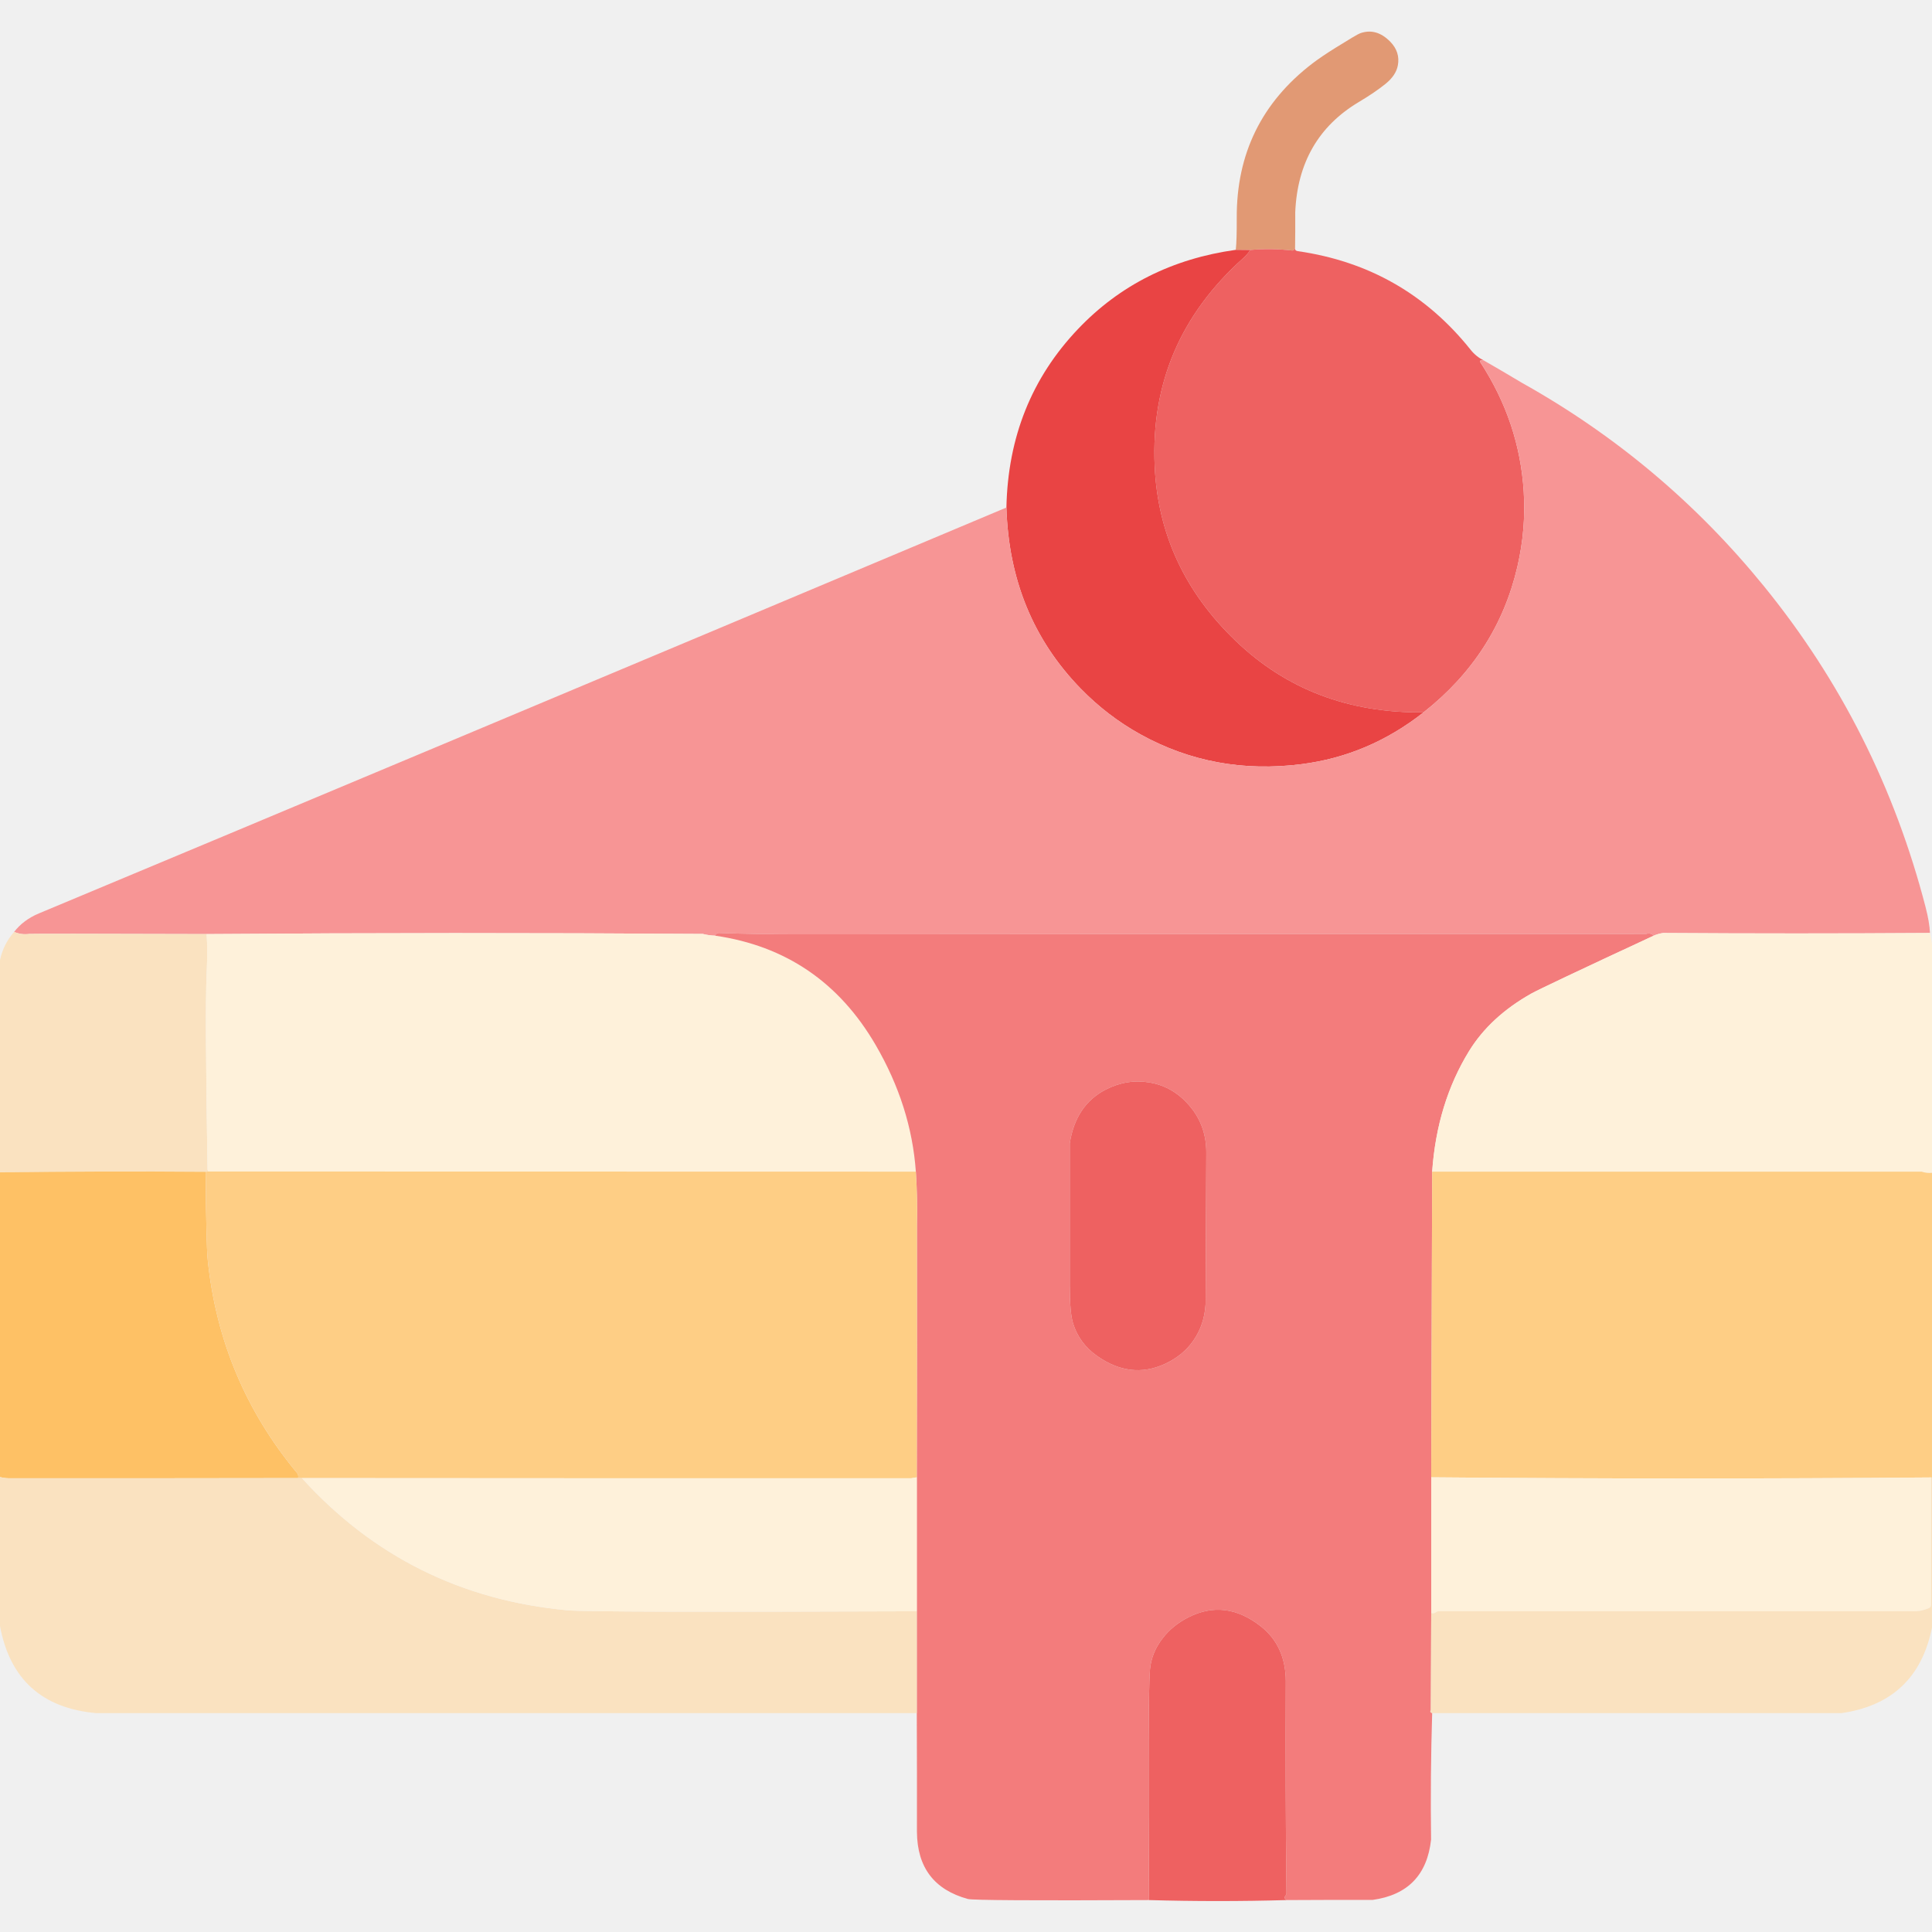
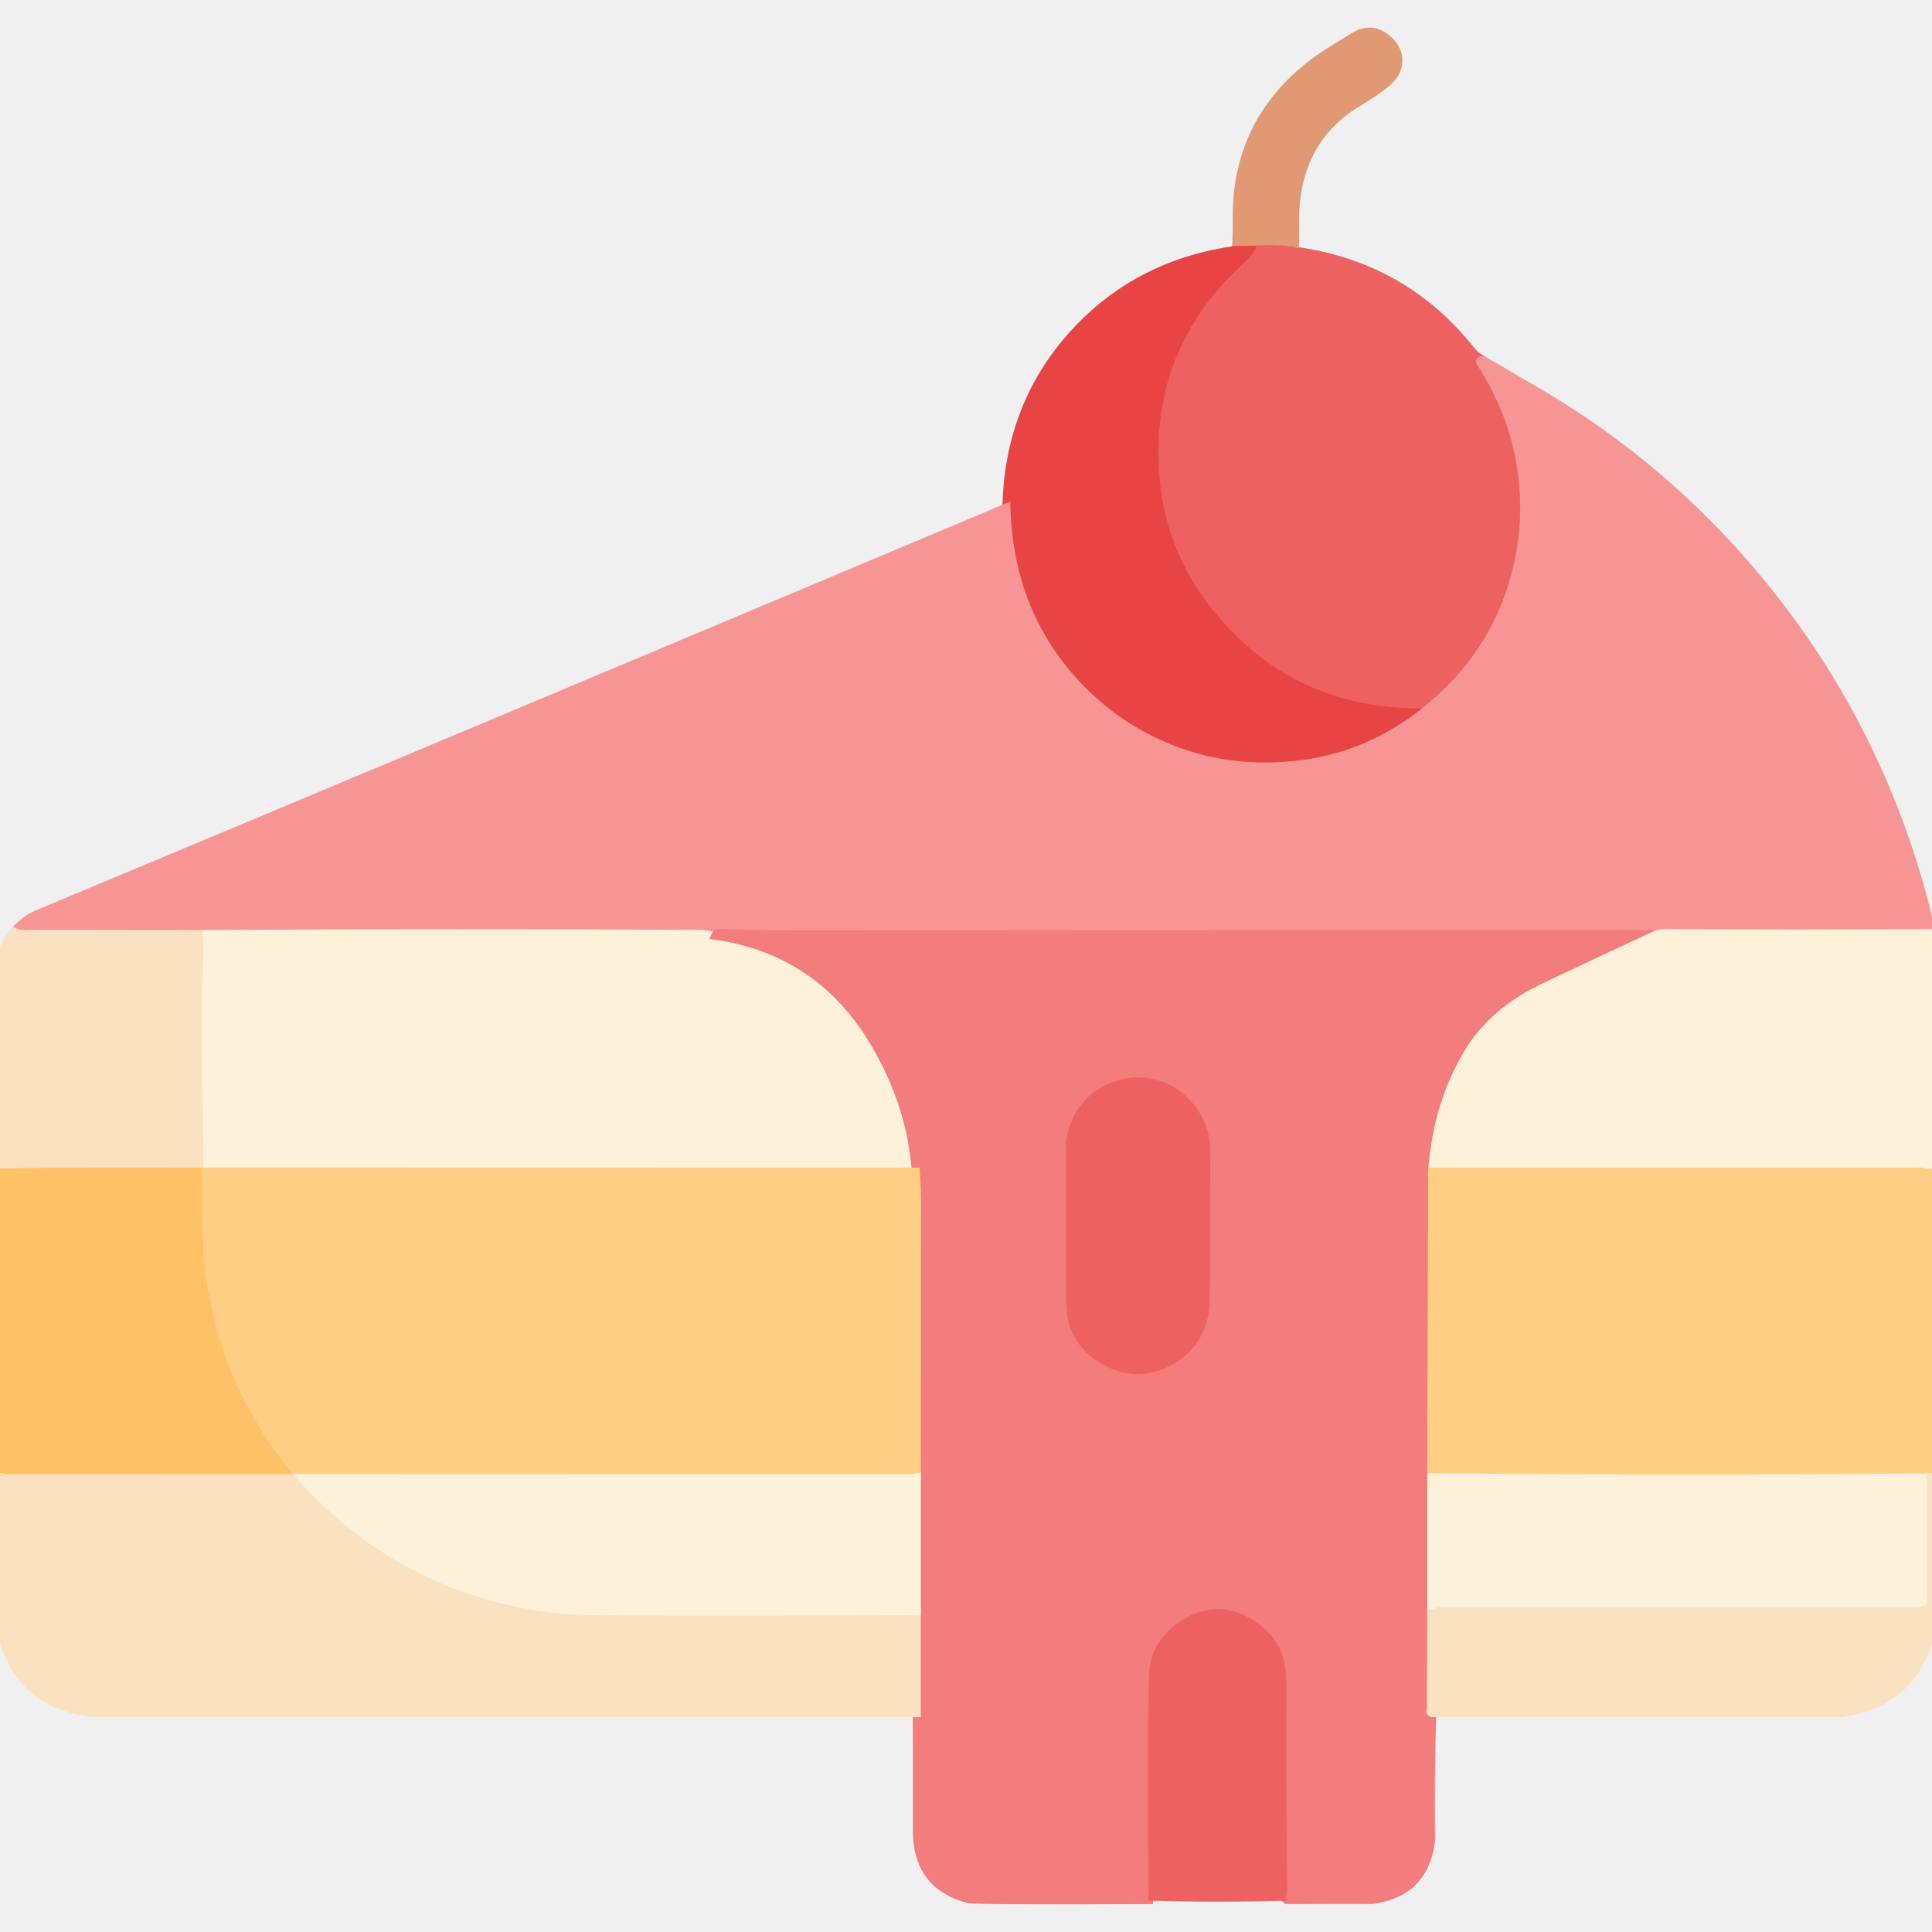
- <svg xmlns="http://www.w3.org/2000/svg" version="1.1" viewBox="0 0 512 512">
-   <path fill="rgb(225,153,116)" fill-opacity="1.000" d="M 368.44 11.06 Q 371.09 13.78 370.45 17.30 Q 369.96 19.98 367.17 22.23 Q 364.42 24.46 360.06 27.06 Q 344.09 36.61 343.25 56.25 Q 343.28 61.00 343.21 65.75 L 343.02 66.10 A 0.62 0.58 17.4 0 1 342.42 66.39 Q 336.86 65.73 331.29 66.25 L 327.50 66.21 Q 327.78 63.52 327.75 57.75 Q 327.62 32.27 347.81 16.81 Q 350.15 15.02 354.00 12.62 Q 359.62 9.12 360.42 8.83 Q 364.73 7.27 368.44 11.06 Z" />
-   <path fill="rgb(238,97,97)" fill-opacity="1.000" d="M 343.21 65.75 Q 343.11 66.44 343.94 66.56 Q 372.12 70.61 389.76 92.73 Q 391.19 94.52 393.25 95.54 Q 391.84 95.29 392.39 96.14 Q 402.66 111.95 403.80 130.26 Q 404.42 140.25 402.14 150.11 Q 396.75 173.42 377.25 188.79 Q 347.50 189.09 327.44 169.81 Q 307.20 150.37 306.00 123.50 Q 304.54 90.76 329.44 68.44 Q 330.72 67.29 331.29 66.25 Q 336.86 65.73 342.42 66.39 A 0.62 0.58 17.4 0 0 343.02 66.10 L 343.21 65.75 Z" />
-   <path fill="rgb(233,68,68)" fill-opacity="1.000" d="M 331.29 66.25 Q 330.72 67.29 329.44 68.44 Q 304.54 90.76 306.00 123.50 Q 307.20 150.37 327.44 169.81 Q 347.50 189.09 377.25 188.79 Q 362.74 200.22 345.00 202.50 Q 321.84 205.48 302.21 194.60 Q 293.48 189.76 286.40 182.49 Q 267.55 163.14 266.71 134.50 Q 267.28 106.53 285.69 87.19 Q 302.32 69.72 327.50 66.21 L 331.29 66.25 Z" />
-   <path fill="rgb(247,149,149)" fill-opacity="1.000" d="M 393.25 95.54 Q 398.31 98.44 403.31 101.44 Q 440.53 122.25 467.43 155.31 Q 498.00 192.87 510.31 240.44 Q 511.34 244.42 511.46 247.25 Q 476.10 247.49 440.75 247.25 Q 439.44 247.44 438.25 247.96 Q 437.40 247.10 436.25 247.50 Q 324.38 247.50 212.50 247.61 Q 201.50 247.62 190.50 247.25 Q 189.79 247.31 189.50 247.96 Q 187.85 247.91 186.25 247.50 Q 120.50 247.04 54.75 247.54 Q 8.53 247.40 7.75 247.50 Q 5.65 247.78 3.75 246.96 Q 6.20 243.78 10.31 242.06 Q 102.49 203.58 266.71 134.50 Q 267.55 163.14 286.40 182.49 Q 293.48 189.76 302.21 194.60 Q 321.84 205.48 345.00 202.50 Q 362.74 200.22 377.25 188.79 Q 396.75 173.42 402.14 150.11 Q 404.42 140.25 403.80 130.26 Q 402.66 111.95 392.39 96.14 Q 391.84 95.29 393.25 95.54 Z" />
-   <path fill="rgb(250,226,192)" fill-opacity="1.000" d="M 3.75 246.96 Q 5.65 247.78 7.75 247.50 Q 8.53 247.40 54.75 247.54 Q 55.07 251.38 54.75 258.50 Q 54.31 268.16 55.00 309.82 Q 55.00 310.01 55.07 310.15 Q 55.15 310.31 55.25 310.46 L 54.50 310.54 Q 27.25 310.33 0.00 310.69 Q 0.00 282.56 0.00 254.44 Q 0.90 250.19 3.75 246.96 Z" />
-   <path fill="rgb(254,241,218)" fill-opacity="1.000" d="M 186.25 247.50 Q 187.85 247.91 189.50 247.96 Q 217.56 252.01 232.06 276.94 Q 241.48 293.13 242.71 310.50 L 55.25 310.46 Q 55.15 310.31 55.07 310.15 Q 55.00 310.01 55.00 309.82 Q 54.31 268.16 54.75 258.50 Q 55.07 251.38 54.75 247.54 Q 120.50 247.04 186.25 247.50 Z" />
-   <path fill="rgb(243,124,124)" fill-opacity="1.000" d="M 190.50 247.25 Q 201.50 247.62 212.50 247.61 Q 324.38 247.50 436.25 247.50 Q 437.40 247.10 438.25 247.96 Q 408.65 261.72 405.81 263.31 Q 394.93 269.43 389.31 278.56 Q 380.81 292.40 379.54 310.50 L 379.29 391.50 L 379.29 427.50 Q 379.26 440.34 379.19 453.19 Q 378.80 453.71 379.54 454.00 Q 379.03 470.75 379.25 487.50 Q 377.73 501.55 363.75 503.50 Q 352.37 503.47 341.00 503.54 Q 340.17 503.06 340.57 502.52 A 1.44 0.64 -42.7 0 0 340.93 501.69 Q 340.61 473.60 340.75 445.50 Q 340.70 436.12 334.06 430.94 Q 324.72 423.65 314.94 428.60 Q 310.79 430.70 308.14 434.12 Q 305.15 437.96 304.75 442.50 Q 304.18 449.04 304.50 503.54 Q 258.36 503.76 256.50 503.25 Q 243.11 499.59 243.00 485.50 Q 243.03 469.75 242.96 454.00 L 242.96 427.00 L 242.96 391.50 Q 243.03 358.00 243.00 324.50 Q 243.17 317.49 242.71 310.50 Q 241.48 293.13 232.06 276.94 Q 217.56 252.01 189.50 247.96 Q 189.79 247.31 190.50 247.25 Z M 290.69 359.31 Q 299.60 365.61 308.66 361.47 Q 313.50 359.26 316.27 355.25 Q 319.20 351.04 319.50 345.50 Q 319.50 345.50 319.68 305.50 Q 319.71 298.54 315.56 293.44 Q 311.14 288.00 304.76 286.89 Q 298.72 285.84 293.08 288.72 Q 285.07 292.82 283.50 303.00 Q 283.50 321.82 283.50 340.64 Q 283.50 347.96 284.39 350.77 Q 286.05 356.04 290.69 359.31 Z" />
-   <path fill="rgb(254,241,218)" fill-opacity="1.000" d="M 440.75 247.25 Q 476.10 247.49 511.46 247.25 Q 511.77 248.64 512.00 250.06 Q 512.00 280.44 512.00 310.81 Q 510.60 310.95 509.25 310.50 Q 444.40 310.50 379.54 310.50 Q 380.81 292.40 389.31 278.56 Q 394.93 269.43 405.81 263.31 Q 408.65 261.72 438.25 247.96 Q 439.44 247.44 440.75 247.25 Z" />
-   <path fill="rgb(238,97,97)" fill-opacity="1.000" d="M 315.56 293.44 Q 319.71 298.54 319.68 305.50 Q 319.50 345.50 319.50 345.50 Q 319.20 351.04 316.27 355.25 Q 313.50 359.26 308.66 361.47 Q 299.60 365.61 290.69 359.31 Q 286.05 356.04 284.39 350.77 Q 283.50 347.96 283.50 340.64 Q 283.50 321.82 283.50 303.00 Q 285.07 292.82 293.08 288.72 Q 298.72 285.84 304.76 286.89 Q 311.14 288.00 315.56 293.44 Z" />
-   <path fill="rgb(254,193,101)" fill-opacity="1.000" d="M 54.50 310.54 Q 54.65 329.88 55.06 333.94 Q 58.34 365.80 78.69 390.31 Q 79.19 390.91 79.00 391.71 Q 41.00 391.78 3.00 391.75 Q 1.48 391.82 0.00 391.44 Q 0.00 351.06 0.00 310.69 Q 27.25 310.33 54.50 310.54 Z" />
-   <path fill="rgb(254,206,133)" fill-opacity="1.000" d="M 54.50 310.54 L 55.25 310.46 L 242.71 310.50 Q 243.17 317.49 243.00 324.50 Q 243.03 358.00 242.96 391.50 Q 241.64 391.75 241.50 391.75 Q 160.75 391.78 80.00 391.71 L 79.00 391.71 Q 79.19 390.91 78.69 390.31 Q 58.34 365.80 55.06 333.94 Q 54.65 329.88 54.50 310.54 Z" />
-   <path fill="rgb(254,206,133)" fill-opacity="1.000" d="M 379.54 310.50 Q 444.40 310.50 509.25 310.50 Q 510.60 310.95 512.00 310.81 Q 512.00 351.19 512.00 391.56 Q 511.87 391.55 511.75 391.54 Q 445.52 392.09 379.29 391.50 L 379.54 310.50 Z" />
-   <path fill="rgb(250,226,192)" fill-opacity="1.000" d="M 0.00 391.44 Q 1.48 391.82 3.00 391.75 Q 41.00 391.78 79.00 391.71 L 80.00 391.71 Q 108.27 422.89 150.50 426.75 Q 156.74 427.32 242.96 427.00 L 242.96 454.00 Q 25.52 454.00 25.50 454.00 Q 3.96 452.07 0.00 430.94 Q 0.00 411.19 0.00 391.44 Z" />
-   <path fill="rgb(254,241,218)" fill-opacity="1.000" d="M 241.50 391.75 Q 241.64 391.75 242.96 391.50 L 242.96 427.00 Q 156.74 427.32 150.50 426.75 Q 108.27 422.89 80.00 391.71 Q 160.75 391.78 241.50 391.75 Z" />
-   <path fill="rgb(254,241,218)" fill-opacity="1.000" d="M 379.29 391.50 Q 445.52 392.09 511.75 391.54 L 511.75 425.33 A 0.91 0.91 -12.0 0 1 511.21 426.16 Q 509.09 427.09 507.00 427.00 Q 507.00 427.00 381.24 427.00 A 1.50 0.57 -43.5 0 0 380.41 427.35 Q 379.96 427.67 379.29 427.50 L 379.29 391.50 Z" />
-   <path fill="rgb(250,226,192)" fill-opacity="1.000" d="M 511.75 391.54 Q 511.87 391.55 512.00 391.56 Q 512.00 411.44 512.00 431.31 Q 508.03 451.11 488.00 454.00 Q 433.77 454.00 379.54 454.00 Q 378.80 453.71 379.19 453.19 Q 379.26 440.34 379.29 427.50 Q 379.96 427.67 380.41 427.35 A 1.50 0.57 -43.5 0 1 381.24 427.00 Q 507.00 427.00 507.00 427.00 Q 509.09 427.09 511.21 426.16 A 0.91 0.91 -12.0 0 0 511.75 425.33 L 511.75 391.54 Z" />
-   <path fill="rgb(238,97,97)" fill-opacity="1.000" d="M 334.06 430.94 Q 340.70 436.12 340.75 445.50 Q 340.61 473.60 340.93 501.69 A 1.44 0.64 -42.7 0 1 340.57 502.52 Q 340.17 503.06 341.00 503.54 Q 322.75 504.06 304.50 503.54 Q 304.18 449.04 304.75 442.50 Q 305.15 437.96 308.14 434.12 Q 310.79 430.70 314.94 428.60 Q 324.72 423.65 334.06 430.94 Z" />
+ <svg xmlns="http://www.w3.org/2000/svg" width="240" height="240" viewBox="0 0 240 240" fill="none">
+   <g clip-path="url(#clip0_535_1599)">
+     <path d="M172.706 5.184C173.534 6.034 173.848 7.009 173.648 8.109C173.495 8.947 172.983 9.717 172.111 10.42C171.252 11.117 170.141 11.872 168.778 12.684C163.787 15.669 161.161 20.23 160.898 26.367C160.908 27.852 160.902 29.336 160.88 30.82L160.791 30.984C160.764 31.031 160.723 31.069 160.673 31.093C160.623 31.118 160.566 31.127 160.509 31.12C158.772 30.914 157.033 30.892 155.292 31.055L153.516 31.036C153.603 30.195 153.642 28.873 153.633 27.07C153.592 19.108 156.727 12.711 163.036 7.88C163.767 7.32 164.734 6.666 165.938 5.916C167.694 4.822 168.697 4.23 168.947 4.139C170.294 3.652 171.547 4 172.706 5.184Z" fill="#E19974" stroke="#E19974" />
+     <path d="M160.88 30.82C160.848 31.036 160.962 31.163 161.222 31.2C170.028 32.466 177.187 36.555 182.7 43.467C183.147 44.027 183.692 44.466 184.336 44.784C183.895 44.706 183.761 44.8 183.933 45.066C187.142 50.006 188.925 55.337 189.281 61.059C189.475 64.181 189.215 67.283 188.503 70.364C186.819 77.648 182.93 83.692 176.836 88.495C167.539 88.589 159.756 85.623 153.487 79.598C147.162 73.523 143.812 66.287 143.437 57.891C142.981 47.659 146.644 39.056 154.425 32.081C154.825 31.722 155.114 31.38 155.292 31.055C157.033 30.892 158.772 30.914 160.509 31.12C160.566 31.127 160.623 31.118 160.673 31.093C160.723 31.069 160.764 31.031 160.79 30.984L160.88 30.82Z" fill="#EE6161" stroke="#EE6161" />
+     <path d="M155.292 31.055C155.114 31.38 154.825 31.722 154.425 32.081C146.644 39.056 142.981 47.659 143.438 57.891C143.813 66.287 147.163 73.523 153.488 79.598C159.756 85.623 167.539 88.589 176.836 88.495C172.302 92.067 167.263 94.209 161.719 94.922C154.481 95.853 147.796 94.619 141.661 91.219C138.933 89.706 136.463 87.814 134.25 85.542C128.36 79.495 125.283 71.997 125.021 63.047C125.199 54.306 128.164 46.914 133.917 40.87C139.114 35.411 145.647 32.133 153.516 31.036L155.292 31.055Z" fill="#E94444" stroke="#E94444" />
+     <path d="M184.336 44.784C185.917 45.691 187.489 46.612 189.052 47.55C200.683 54.053 210.702 62.47 219.108 72.802C228.661 84.539 235.361 97.841 239.208 112.706C239.53 113.95 239.709 115.014 239.747 115.898C228.697 115.973 217.648 115.973 206.602 115.898C206.192 115.958 205.802 116.069 205.43 116.231C205.164 115.963 204.852 115.891 204.492 116.016C169.533 116.016 134.572 116.033 99.609 116.067C96.172 116.07 92.734 116.014 89.297 115.898C89.075 115.917 88.919 116.028 88.828 116.231C88.312 116.216 87.805 116.144 87.305 116.016C66.758 115.872 46.211 115.878 25.664 116.034C11.22 115.991 3.877 115.984 3.633 116.016C2.977 116.103 2.352 116.019 1.758 115.763C2.523 114.769 3.548 114.003 4.833 113.466C33.639 101.441 73.702 84.634 125.02 63.047C125.283 71.997 128.359 79.495 134.25 85.542C136.462 87.814 138.933 89.706 141.661 91.219C147.795 94.619 154.481 95.853 161.719 94.922C167.263 94.209 172.302 92.067 176.836 88.495C182.93 83.692 186.819 77.648 188.503 70.364C189.216 67.283 189.475 64.181 189.281 61.059C188.925 55.337 187.142 50.006 183.933 45.066C183.761 44.8 183.895 44.706 184.336 44.784Z" fill="#F79595" stroke="#F79595" />
+     <path d="M1.758 115.763C2.352 116.019 2.977 116.103 3.633 116.016C3.877 115.984 11.22 115.991 25.664 116.034C25.764 117.234 25.764 118.947 25.664 121.172C25.527 124.191 25.566 132.209 25.781 145.228C25.781 145.288 25.792 145.339 25.814 145.383C25.839 145.433 25.867 145.481 25.898 145.528L25.547 145.566C17.031 145.5 8.516 145.523 0 145.636C0 136.845 0 128.056 0 119.269C0.281 117.941 0.867 116.772 1.758 115.763Z" fill="#FAE2C0" stroke="#FAE2C0" />
+     <path d="M87.305 116.016C87.805 116.144 88.313 116.216 88.828 116.231C97.597 117.497 104.247 122.025 108.778 129.816C111.722 134.875 113.386 140.119 113.771 145.547L25.899 145.528C25.867 145.481 25.839 145.433 25.814 145.383C25.792 145.339 25.782 145.288 25.782 145.228C25.566 132.209 25.527 124.191 25.664 121.172C25.764 118.947 25.764 117.234 25.664 116.034C46.211 115.878 66.758 115.872 87.305 116.016Z" fill="#FEF1DA" stroke="#FEF1DA" />
+     <path d="M89.297 115.898C92.734 116.014 96.172 116.07 99.609 116.067C134.572 116.033 169.533 116.016 204.492 116.016C204.852 115.891 205.164 115.963 205.43 116.231C196.18 120.531 191.111 122.93 190.223 123.427C186.823 125.339 184.245 127.722 182.489 130.575C179.833 134.9 178.306 139.891 177.909 145.547L177.792 183.516V200.391C177.783 204.403 177.767 208.417 177.745 212.433C177.623 212.595 177.678 212.722 177.909 212.812C177.75 218.047 177.705 223.281 177.773 228.516C177.298 232.906 174.877 235.406 170.508 236.016C166.952 236.006 163.397 236.013 159.844 236.034C159.584 235.884 159.517 235.725 159.642 235.556C159.697 235.486 159.74 235.414 159.769 235.347C159.798 235.28 159.812 235.219 159.811 235.167C159.711 226.389 159.683 217.609 159.727 208.828C159.711 205.897 158.666 203.622 156.591 202.003C153.672 199.725 150.684 199.359 147.628 200.906C146.331 201.563 145.269 202.425 144.441 203.494C143.506 204.694 142.977 206.003 142.852 207.422C142.673 209.466 142.634 219.003 142.734 236.034C128.316 236.103 120.816 236.058 120.234 235.898C116.05 234.755 113.941 231.981 113.906 227.578C113.916 222.656 113.909 217.734 113.888 212.812V200.156V183.516C113.909 173.047 113.916 162.578 113.906 152.109C113.959 149.919 113.914 147.731 113.77 145.547C113.386 140.119 111.722 134.875 108.778 129.816C104.247 122.025 97.597 117.497 88.828 116.231C88.919 116.028 89.075 115.917 89.297 115.898ZM136.261 168.427C139.045 170.395 141.853 170.733 144.684 169.439C146.197 168.748 147.386 167.777 148.252 166.523C149.167 165.208 149.672 163.684 149.766 161.953C149.766 161.953 149.794 155.703 149.85 143.203C149.859 141.028 149.216 139.144 147.919 137.55C146.537 135.85 144.85 134.827 142.856 134.48C140.969 134.152 139.144 134.438 137.381 135.338C134.878 136.619 133.381 138.85 132.891 142.031C132.891 147.913 132.891 153.794 132.891 159.675C132.891 161.963 133.03 163.545 133.308 164.423C133.827 166.07 134.811 167.405 136.261 168.427Z" fill="#F37C7C" stroke="#F37C7C" />
+     <path d="M206.601 115.898C217.648 115.973 228.697 115.973 239.747 115.898C239.844 116.333 239.928 116.772 240 117.216C240 126.709 240 136.202 240 145.692C239.562 145.736 239.133 145.688 238.711 145.547C218.445 145.547 198.178 145.547 177.909 145.547C178.306 139.891 179.833 134.9 182.489 130.575C184.245 127.722 186.823 125.339 190.223 123.427C191.111 122.93 196.179 120.531 205.429 116.231C205.801 116.069 206.192 115.958 206.601 115.898Z" fill="#FEF1DA" stroke="#FEF1DA" />
+     <path d="M147.919 137.55C149.216 139.144 149.859 141.028 149.85 143.203C149.794 155.703 149.766 161.953 149.766 161.953C149.672 163.684 149.167 165.208 148.252 166.523C147.386 167.777 146.197 168.748 144.684 169.439C141.853 170.733 139.045 170.395 136.261 168.427C134.811 167.405 133.827 166.07 133.308 164.423C133.03 163.545 132.891 161.963 132.891 159.675C132.891 153.794 132.891 147.912 132.891 142.031C133.381 138.85 134.878 136.619 137.381 135.337C139.144 134.437 140.969 134.152 142.856 134.48C144.85 134.827 146.537 135.85 147.919 137.55Z" fill="#EE6161" stroke="#EE6161" />
+     <path d="M25.547 145.566C25.594 151.609 25.681 155.266 25.809 156.534C26.834 166.491 30.527 175.298 36.886 182.958C37.042 183.145 37.091 183.364 37.031 183.614C25.156 183.636 13.281 183.642 1.406 183.633C0.931 183.655 0.463 183.606 0 183.487C0 170.869 0 158.252 0 145.636C8.516 145.523 17.031 145.5 25.547 145.566Z" fill="#FEC165" stroke="#FEC165" />
+     <path d="M25.547 145.566L25.898 145.528L113.77 145.547C113.914 147.731 113.959 149.919 113.906 152.109C113.916 162.578 113.909 173.047 113.888 183.516C113.475 183.594 113.247 183.633 113.203 183.633C87.969 183.642 62.734 183.636 37.5 183.614H37.031C37.091 183.364 37.042 183.145 36.886 182.958C30.527 175.298 26.834 166.491 25.809 156.534C25.681 155.266 25.594 151.609 25.547 145.566Z" fill="#FECE85" stroke="#FECE85" />
+     <path d="M177.909 145.547C198.178 145.547 218.445 145.547 238.711 145.547C239.133 145.687 239.562 145.736 240 145.692C240 158.311 240 170.928 240 183.544C239.959 183.541 239.92 183.538 239.883 183.534C219.186 183.706 198.489 183.7 177.792 183.516L177.909 145.547Z" fill="#FECE85" stroke="#FECE85" />
+     <path d="M0 183.488C0.463 183.606 0.931 183.655 1.406 183.633C13.281 183.642 25.156 183.636 37.031 183.614H37.5C46.334 193.358 57.35 198.833 70.547 200.039C72.497 200.217 86.944 200.256 113.888 200.156V212.813C45.938 212.813 11.959 212.813 11.953 212.813C5.222 212.209 1.238 208.606 0 202.003C0 195.831 0 189.659 0 183.488Z" fill="#FAE2C0" stroke="#FAE2C0" />
+     <path d="M113.203 183.633C113.247 183.633 113.475 183.594 113.888 183.516V200.156C86.944 200.256 72.497 200.217 70.547 200.039C57.35 198.833 46.334 193.358 37.5 183.614C62.734 183.636 87.969 183.642 113.203 183.633Z" fill="#FEF1DA" stroke="#FEF1DA" />
+     <path d="M177.792 183.516C198.489 183.7 219.186 183.706 239.883 183.534V199.373C239.882 199.456 239.859 199.536 239.814 199.605C239.769 199.674 239.705 199.729 239.629 199.763C238.967 200.053 238.309 200.184 237.656 200.156C237.656 200.156 218.006 200.156 178.706 200.156C178.657 200.156 178.597 200.171 178.53 200.199C178.463 200.227 178.391 200.269 178.317 200.32C178.176 200.42 178.001 200.444 177.792 200.391V183.516Z" fill="#FEF1DA" stroke="#FEF1DA" />
+     <path d="M239.883 183.534C239.921 183.538 239.96 183.541 240 183.544C240 189.756 240 195.967 240 202.177C238.76 208.364 235.01 211.909 228.75 212.813C211.804 212.813 194.857 212.813 177.91 212.813C177.679 212.722 177.624 212.595 177.746 212.433C177.768 208.417 177.783 204.403 177.793 200.391C178.002 200.444 178.177 200.42 178.318 200.32C178.391 200.269 178.464 200.227 178.531 200.199C178.598 200.171 178.657 200.156 178.707 200.156C218.007 200.156 237.657 200.156 237.657 200.156C238.31 200.184 238.968 200.053 239.63 199.763C239.705 199.729 239.769 199.674 239.814 199.605C239.859 199.536 239.883 199.456 239.883 199.373V183.534Z" fill="#FAE2C0" stroke="#FAE2C0" />
+     <path d="M156.591 202.003C158.666 203.622 159.711 205.897 159.727 208.828C159.683 217.609 159.711 226.389 159.811 235.167C159.813 235.219 159.798 235.28 159.769 235.347C159.74 235.414 159.697 235.486 159.642 235.556C159.517 235.725 159.585 235.884 159.844 236.034C154.141 236.197 148.438 236.197 142.735 236.034C142.635 219.003 142.674 209.466 142.852 207.422C142.977 206.003 143.506 204.694 144.441 203.494C145.269 202.425 146.331 201.563 147.628 200.906C150.685 199.359 153.672 199.725 156.591 202.003Z" fill="#EE6161" stroke="#EE6161" stroke-width="0.15" />
+   </g>
+   <defs>
+     <clipPath id="clip0_535_1599">
+       <rect width="240" height="240" fill="white" />
+     </clipPath>
+   </defs>
</svg>
